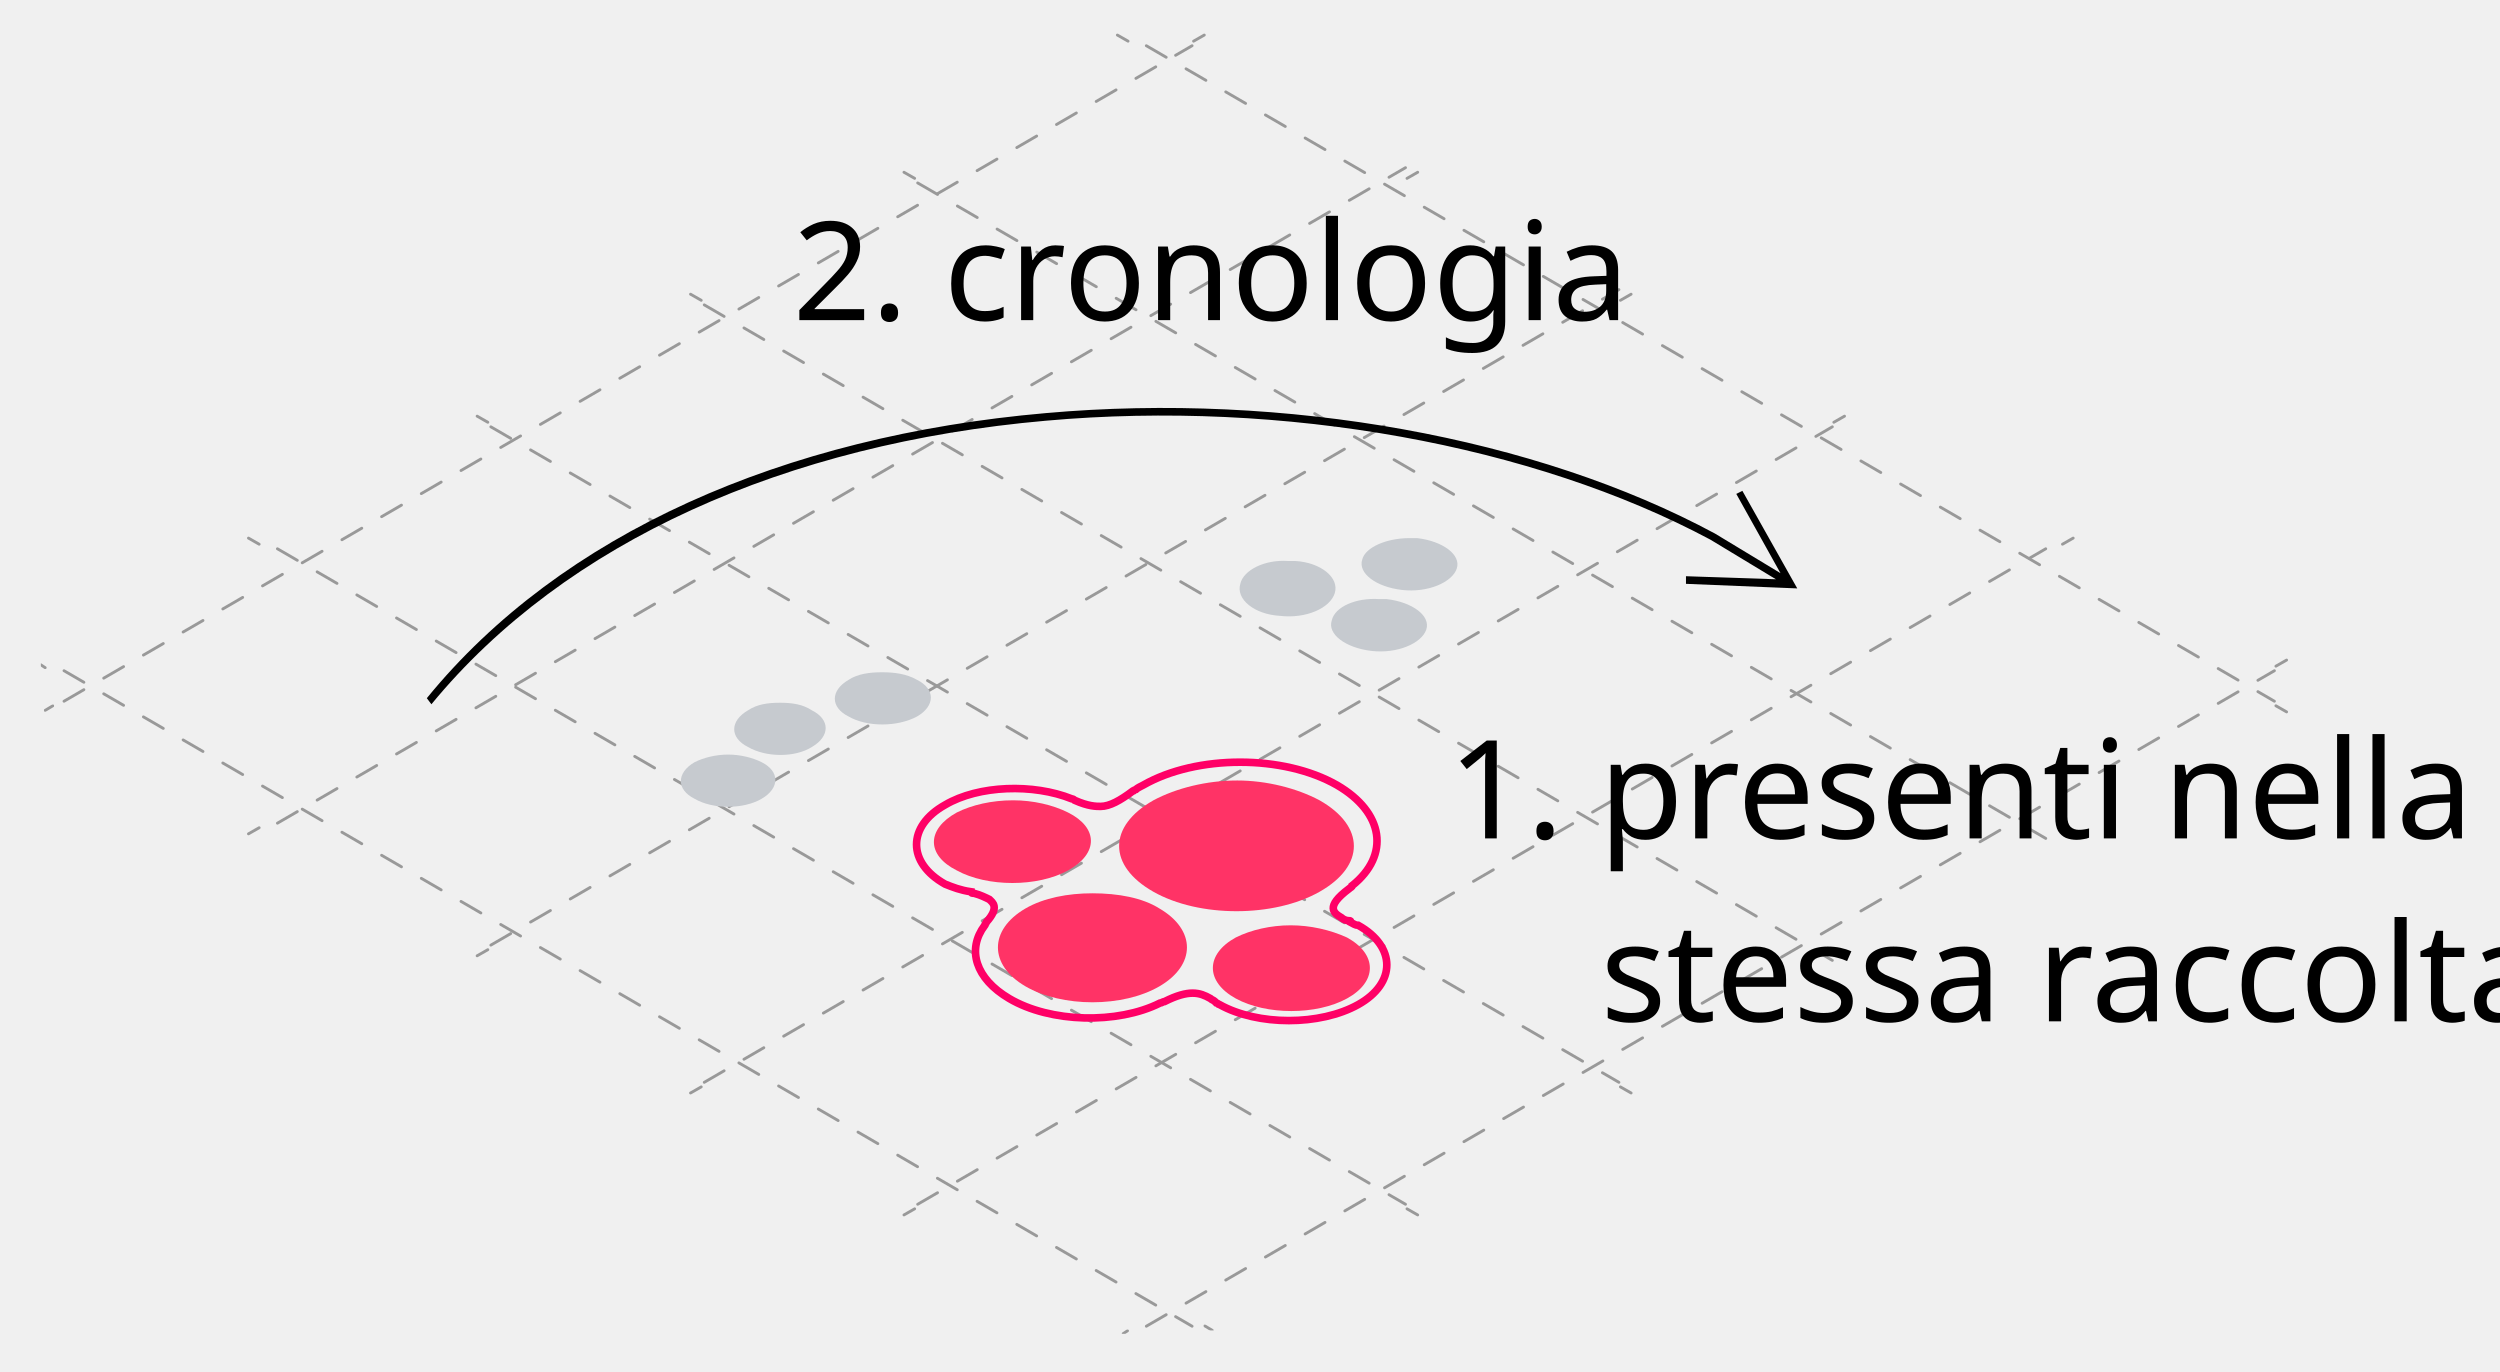
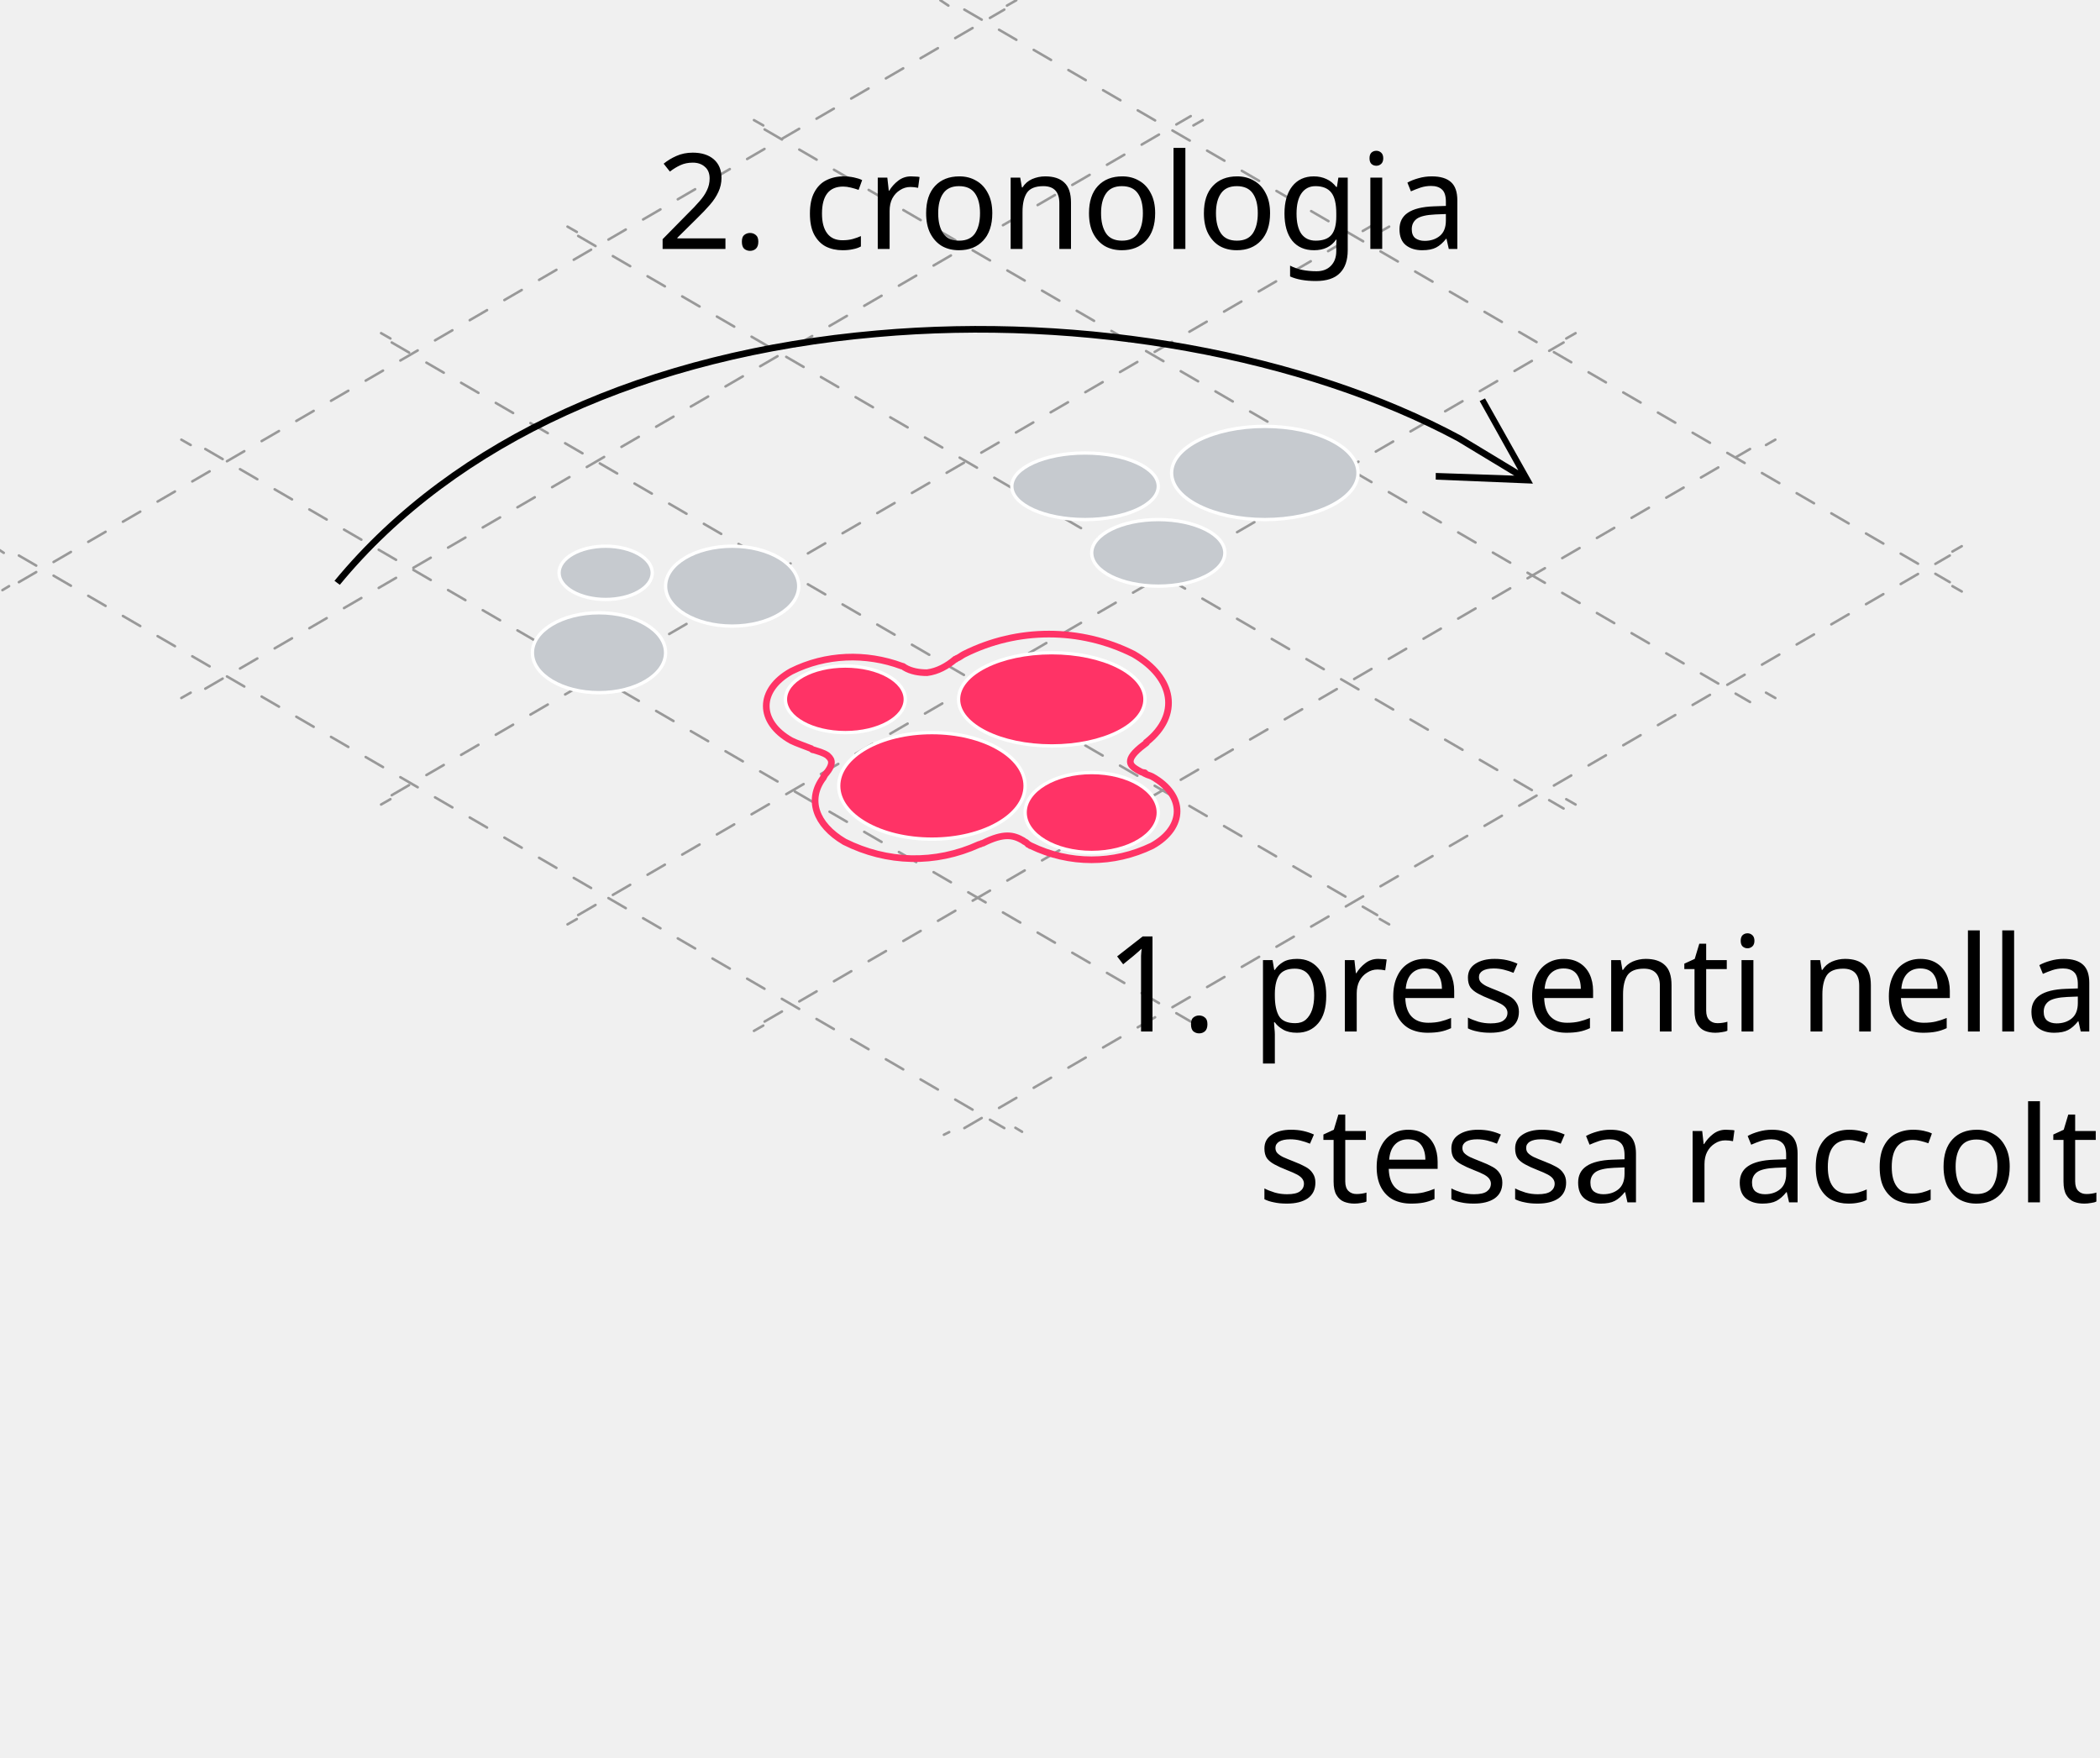
- <svg xmlns="http://www.w3.org/2000/svg" version="1.1" id="Layer_1" x="0px" y="0px" viewBox="0 0 164 90" style="enable-background:new 0 0 164 90;" xml:space="preserve">
+ <svg xmlns="http://www.w3.org/2000/svg" version="1.1" x="0px" y="0px" viewBox="0 0 157.7 132" style="enable-background:new 0 0 157.7 132;" xml:space="preserve">
  <style type="text/css">
- 	.st0{fill:none;stroke:#999999;stroke-width:0.19;stroke-linecap:round;}
- 	.st1{fill:none;stroke:#999999;stroke-width:0.19;stroke-linecap:round;stroke-dasharray:1.506,1.506;}
- 	.st2{filter:url(#Adobe_OpacityMaskFilter);}
- 	.st3{fill-rule:evenodd;clip-rule:evenodd;fill:#FFFFFF;}
- 	.st4{mask:url(#mask-2_1_);fill:none;stroke:#999999;stroke-width:0.19;stroke-linecap:round;}
- 	.st5{filter:url(#Adobe_OpacityMaskFilter_1_);}
- 	.st6{mask:url(#mask-4_1_);fill:none;stroke:#999999;stroke-width:0.19;stroke-linecap:round;}
- 	.st7{filter:url(#Adobe_OpacityMaskFilter_2_);}
- 	.st8{mask:url(#mask-6_1_);fill:none;stroke:#999999;stroke-width:0.19;stroke-linecap:round;}
- 	.st9{filter:url(#Adobe_OpacityMaskFilter_3_);}
- 	.st10{mask:url(#mask-8_1_);fill:none;stroke:#999999;stroke-width:0.19;stroke-linecap:round;}
- 	.st11{fill:none;stroke:#FF0066;stroke-width:0.5;}
- 	.st12{filter:url(#Adobe_OpacityMaskFilter_4_);}
- 	.st13{mask:url(#mask-10_1_);fill-rule:evenodd;clip-rule:evenodd;fill:#FF3366;}
- 	.st14{filter:url(#Adobe_OpacityMaskFilter_5_);}
- 	.st15{mask:url(#mask-12_1_);fill-rule:evenodd;clip-rule:evenodd;fill:#FF3366;}
- 	.st16{filter:url(#Adobe_OpacityMaskFilter_6_);}
- 	
- 		.st17{mask:url(#mask-14_1_);fill-rule:evenodd;clip-rule:evenodd;fill:#C6CACF;stroke:#FFFFFF;stroke-width:0.25;stroke-linejoin:round;}
- 	.st18{filter:url(#Adobe_OpacityMaskFilter_7_);}
- 	
- 		.st19{mask:url(#mask-16_1_);fill-rule:evenodd;clip-rule:evenodd;fill:#C6CACF;stroke:#FFFFFF;stroke-width:0.25;stroke-linejoin:round;}
- 	.st20{filter:url(#Adobe_OpacityMaskFilter_8_);}
- 	
- 		.st21{mask:url(#mask-18_1_);fill-rule:evenodd;clip-rule:evenodd;fill:#C6CACF;stroke:#FFFFFF;stroke-width:0.25;stroke-linejoin:round;}
- 	.st22{filter:url(#Adobe_OpacityMaskFilter_9_);}
- 	.st23{mask:url(#mask-20_1_);fill-rule:evenodd;clip-rule:evenodd;fill:#FF3366;}
- 	.st24{filter:url(#Adobe_OpacityMaskFilter_10_);}
- 	
- 		.st25{mask:url(#mask-22_1_);fill-rule:evenodd;clip-rule:evenodd;fill:#C6CACF;stroke:#FFFFFF;stroke-width:0.25;stroke-linejoin:round;}
- 	.st26{filter:url(#Adobe_OpacityMaskFilter_11_);}
- 	
- 		.st27{mask:url(#mask-24_1_);fill-rule:evenodd;clip-rule:evenodd;fill:#C6CACF;stroke:#FFFFFF;stroke-width:0.25;stroke-linejoin:round;}
- 	.st28{filter:url(#Adobe_OpacityMaskFilter_12_);}
- 	
- 		.st29{mask:url(#mask-26_1_);fill-rule:evenodd;clip-rule:evenodd;fill:#C6CACF;stroke:#FFFFFF;stroke-width:0.25;stroke-linejoin:round;}
- 	.st30{filter:url(#Adobe_OpacityMaskFilter_13_);}
- 	.st31{mask:url(#mask-28_1_);fill-rule:evenodd;clip-rule:evenodd;fill:#FF3366;}
- 	.st32{font-family:'HKGrotesk-Regular';}
- 	.st33{font-size:9px;}
+ 	.st0{fill:none;}
+ 	.st1{fill:none;stroke:#999999;stroke-width:0.19;stroke-linecap:round;}
+ 	.st2{fill:none;stroke:#999999;stroke-width:0.19;stroke-linecap:round;stroke-dasharray:1.506,1.506;}
+ 	.st3{fill:none;stroke:#FF3366;stroke-width:0.5;}
+ 	.st4{fill:#FF3366;stroke:#FFFFFF;stroke-width:0.25;}
+ 	.st5{fill:#C6CACF;stroke:#FFFFFF;stroke-width:0.25;stroke-linejoin:round;}
+ 	.st6{font-family:'HKGrotesk-Regular';}
+ 	.st7{font-size:10px;}
</style>
-   <g id="positioning">
-     <path id="Stroke-1" class="st0" d="M73.3,2.3L74,2.7" />
-     <path id="Stroke-2" class="st1" d="M75.2,3l74,43" />
-     <path id="Stroke-3" class="st0" d="M149.3,46.3l0.7,0.4" />
-     <path id="Stroke-4" class="st0" d="M59.3,11.3l0.7,0.4" />
-     <path id="Stroke-5" class="st1" d="M60.2,12l74,43" />
-     <path id="Stroke-6" class="st0" d="M135.3,54.3l0.7,0.4" />
-     <path id="Stroke-7" class="st0" d="M45.3,19.3l0.7,0.4" />
-     <path id="Stroke-8" class="st1" d="M46.2,20l74,43" />
-     <path id="Stroke-9" class="st0" d="M120.3,62.3l0.7,0.4" />
-     <path id="Stroke-10" class="st0" d="M31.3,27.3l0.7,0.4" />
-     <path id="Stroke-11" class="st1" d="M32.2,28l74,43" />
-     <path id="Stroke-12" class="st0" d="M106.3,71.3l0.7,0.4" />
-     <path id="Stroke-13" class="st0" d="M16.3,35.3l0.7,0.4" />
-     <path id="Stroke-14" class="st1" d="M18.2,36l74,43" />
-     <path id="Stroke-15" class="st0" d="M92.3,79.3l0.7,0.4" />
-     <g id="Group-18" transform="translate(2.163934, 43)">
-       <g id="Clip-17">
- 		</g>
-       <defs>
-         <filter id="Adobe_OpacityMaskFilter" filterUnits="userSpaceOnUse" x="0.5" y="0.5" width="0.5" height="0.4">
-           <feColorMatrix type="matrix" values="1 0 0 0 0  0 1 0 0 0  0 0 1 0 0  0 0 0 1 0" />
-         </filter>
-       </defs>
-       <mask maskUnits="userSpaceOnUse" x="0.5" y="0.5" width="0.5" height="0.4" id="mask-2_1_">
-         <g class="st2">
-           <polygon id="path-1_1_" class="st3" points="0.5,0.4 1,0.4 1,0.9 0.5,0.9     " />
+   <g id="Layer_1">
+ 	</g>
+   <g id="volumi">
+     <rect class="st0" width="157.7" height="132" />
+     <g id="positioning_1_" transform="translate(-2.582 -2.18)">
+       <path id="Stroke-1_1_" class="st1" d="M73.2,2.2l0.6,0.4" />
+       <path id="Stroke-2_1_" class="st2" d="M75,2.9l74,43" />
+       <path id="Stroke-3_1_" class="st1" d="M149.2,46.2l0.7,0.4" />
+       <path id="Stroke-4_1_" class="st1" d="M59.2,11.2l0.7,0.4" />
+       <path id="Stroke-5_1_" class="st2" d="M60,11.9l74,43" />
+       <path id="Stroke-6_1_" class="st1" d="M135.2,54.2l0.7,0.4" />
+       <path id="Stroke-7_1_" class="st1" d="M45.2,19.2l0.7,0.4" />
+       <path id="Stroke-8_1_" class="st2" d="M46,19.9l74,43" />
+       <path id="Stroke-9_1_" class="st1" d="M120.2,62.2l0.7,0.4" />
+       <path id="Stroke-10_1_" class="st1" d="M31.2,27.2l0.7,0.4" />
+       <path id="Stroke-11_1_" class="st2" d="M32,27.9l74,43" />
+       <path id="Stroke-12_1_" class="st1" d="M106.2,71.2l0.7,0.4" />
+       <path id="Stroke-13_1_" class="st1" d="M16.2,35.2l0.7,0.4" />
+       <path id="Stroke-14_1_" class="st2" d="M18,35.9l74,43" />
+       <path id="Stroke-15_1_" class="st1" d="M92.2,79.2l0.7,0.4" />
+       <g id="Group-18_1_" transform="translate(2.164 43)">
+         <path id="Stroke-16_1_" class="st1" d="M0.4,0.5l0.3,0.2" />
+       </g>
+       <path id="Stroke-19_1_" class="st2" d="M4,43.9l74,43" />
+       <g id="Group-26_1_" transform="translate(2.164 46)">
+         <g id="Group-22_1_" transform="translate(76.569 40.576)">
+           <path id="Stroke-20_1_" class="st1" d="M0.1,0.3l0.5,0.3" />
        </g>
-       </mask>
-       <path id="Stroke-16" class="st4" d="M0.5,0.6l0.3,0.2" />
+         <g id="Group-25_1_">
+           <path id="Stroke-23_1_" class="st1" d="M0.6,0.5l0.5-0.3" />
+         </g>
+       </g>
+       <path id="Stroke-27_1_" class="st2" d="M4,45.9l74-43" />
+       <path id="Stroke-28_1_" class="st1" d="M78.2,2.6l0.7-0.4" />
+       <path id="Stroke-29_1_" class="st1" d="M16.2,54.6l0.7-0.4" />
+       <path id="Stroke-30_1_" class="st2" d="M18,53.9l74-43" />
+       <path id="Stroke-31_1_" class="st1" d="M92.2,11.6l0.7-0.4" />
+       <path id="Stroke-32_1_" class="st1" d="M31.2,62.6l0.7-0.4" />
+       <path id="Stroke-33_1_" class="st2" d="M32,61.9l74-43" />
+       <path id="Stroke-34_1_" class="st1" d="M106.2,19.6l0.7-0.4" />
+       <path id="Stroke-35_1_" class="st1" d="M45.2,71.6l0.7-0.4" />
+       <path id="Stroke-36_1_" class="st2" d="M46,70.9l74-43" />
+       <path id="Stroke-37_1_" class="st1" d="M120.2,27.6l0.7-0.4" />
+       <path id="Stroke-38_1_" class="st1" d="M59.2,79.6l0.7-0.4" />
+       <path id="Stroke-39_1_" class="st2" d="M60,78.9l74-43" />
+       <path id="Stroke-40_1_" class="st1" d="M135.2,35.6l0.7-0.4" />
+       <g id="Group-43_1_" transform="translate(73.164 87)">
+         <path id="Stroke-41_1_" class="st1" d="M0.3,0.4l0.4-0.2" />
+       </g>
+       <path id="Stroke-44_1_" class="st2" d="M75,86.9l74-43" />
+       <path id="Stroke-45_1_" class="st1" d="M149.2,43.6l0.7-0.4" />
+       <path id="Stroke-46_1_" class="st3" d="M66,65.4c-2.2-1.3-2.8-3.2-1.6-4.8c0-0.1,0.1-0.1,0.1-0.2c0.9-1,0.4-1.3,0.2-1.5    c-0.3-0.2-0.7-0.3-1-0.4c-0.1,0-0.1,0-0.2-0.1C63,58.2,62.4,58,62,57.8c-2.5-1.4-2.5-3.8,0-5.2c2.6-1.3,5.6-1.4,8.3-0.4    c0.1,0,0.2,0.1,0.2,0.1c0.5,0.3,1.1,0.4,1.7,0.4c0.8-0.1,1.5-0.5,2.1-1c0.1,0,0.1-0.1,0.2-0.1c0.2-0.1,0.3-0.2,0.5-0.3    c4-2,8.7-2,12.7,0c3.1,1.8,3.5,4.6,1,6.6c0,0.1-0.1,0.1-0.2,0.2c-1.6,1.2-1,1.6-0.5,1.9l0,0c0.2,0.1,0.3,0.2,0.5,0.2    c0,0,0.1,0,0.1,0.1l0,0c0.2,0.1,0.3,0.1,0.5,0.2c2.5,1.4,2.5,3.8,0,5.2c-2.9,1.4-6.2,1.4-9.1,0c-0.1,0-0.1-0.1-0.2-0.1l-0.1-0.1    c-0.1-0.1-0.2-0.1-0.3-0.2c-0.7-0.4-1.4-0.6-3,0.2c-0.1,0-0.2,0.1-0.3,0.1C72.8,67.1,69.2,67,66,65.4z" />
+       <g id="Group-77_1_" transform="translate(65.164 58)">
+         <ellipse id="Ellipse_12" class="st4" cx="7.4" cy="3.2" rx="7" ry="4" />
+         <ellipse id="Ellipse_18" class="st4" cx="16.4" cy="-3.3" rx="7" ry="3.5" />
+         <ellipse id="Ellipse_19" class="st5" cx="18.9" cy="-19.3" rx="5.5" ry="2.5" />
+         <ellipse id="Ellipse_20" class="st5" cx="24.4" cy="-14.3" rx="5" ry="2.5" />
+         <ellipse id="Ellipse_21" class="st5" cx="32.4" cy="-20.3" rx="7" ry="3.5" />
+         <ellipse id="Ellipse_16" class="st4" cx="0.9" cy="-3.3" rx="4.5" ry="2.5" />
+         <ellipse id="Ellipse_17" class="st4" cx="19.4" cy="5.2" rx="5" ry="3" />
+         <ellipse id="Ellipse_13" class="st5" cx="-17.6" cy="-6.8" rx="5" ry="3" />
+         <ellipse id="Ellipse_14" class="st5" cx="-17.1" cy="-12.8" rx="3.5" ry="2" />
+         <ellipse id="Ellipse_15" class="st5" cx="-7.6" cy="-11.8" rx="5" ry="3" />
+       </g>
+       <path id="Path-3_2_" d="M116.6,37.5l-2.9-5.2l0.4-0.2l3.6,6.4l-7.3-0.3v-0.5l5.9,0.2l-4.3-2.6c-11.6-6.2-28-9.2-43.6-7.8    c-17,1.5-31.5,7.9-40.3,18.6l-0.4-0.3c9-10.9,23.6-17.3,40.7-18.8c15.7-1.4,32.2,1.6,43.9,7.9L116.6,37.5z" />
+       <text transform="matrix(1 0 0 1 85.5823 79.6458)" class="st6 st7">1. presenti nella</text>
+       <text transform="matrix(1 0 0 1 97.0181 92.4769)" class="st6 st7">stessa raccolta</text>
+       <text transform="matrix(1 0 0 1 51.8563 20.8785)" class="st6 st7">2. cronologia</text>
    </g>
-     <path id="Stroke-19" class="st1" d="M4.2,44l74,43" />
-     <g id="Group-26" transform="translate(2.163934, 46)">
-       <g id="Group-22" transform="translate(76.56881, 40.57627)">
-         <g id="Clip-21">
- 			</g>
-         <defs>
-           <filter id="Adobe_OpacityMaskFilter_1_" filterUnits="userSpaceOnUse" x="0.2" y="0.3" width="0.7" height="0.5">
-             <feColorMatrix type="matrix" values="1 0 0 0 0  0 1 0 0 0  0 0 1 0 0  0 0 0 1 0" />
-           </filter>
-         </defs>
-         <mask maskUnits="userSpaceOnUse" x="0.2" y="0.3" width="0.7" height="0.5" id="mask-4_1_">
-           <g class="st5">
-             <polygon id="path-3_1_" class="st3" points="0.2,0.2 0.9,0.2 0.9,0.7 0.2,0.7      " />
-           </g>
-         </mask>
-         <path id="Stroke-20" class="st6" d="M0.3,0.4l0.5,0.3" />
-       </g>
-       <g id="Group-25">
-         <g id="Clip-24">
- 			</g>
-         <defs>
-           <filter id="Adobe_OpacityMaskFilter_2_" filterUnits="userSpaceOnUse" x="0.7" y="0.2" width="0.7" height="0.5">
-             <feColorMatrix type="matrix" values="1 0 0 0 0  0 1 0 0 0  0 0 1 0 0  0 0 0 1 0" />
-           </filter>
-         </defs>
-         <mask maskUnits="userSpaceOnUse" x="0.7" y="0.2" width="0.7" height="0.5" id="mask-6_1_">
-           <g class="st7">
-             <polygon id="path-5_1_" class="st3" points="0.7,0.1 1.4,0.1 1.4,0.8 0.7,0.8      " />
-           </g>
-         </mask>
-         <path id="Stroke-23" class="st8" d="M0.8,0.6l0.5-0.3" />
-       </g>
-     </g>
-     <path id="Stroke-27" class="st1" d="M4.2,46l74-43" />
-     <path id="Stroke-28" class="st0" d="M78.3,2.7L79,2.3" />
-     <path id="Stroke-29" class="st0" d="M16.3,54.7l0.7-0.4" />
-     <path id="Stroke-30" class="st1" d="M18.2,54l74-43" />
-     <path id="Stroke-31" class="st0" d="M92.3,11.7l0.7-0.4" />
-     <path id="Stroke-32" class="st0" d="M31.3,62.7l0.7-0.4" />
-     <path id="Stroke-33" class="st1" d="M32.2,62l74-43" />
-     <path id="Stroke-34" class="st0" d="M106.3,19.7l0.7-0.4" />
-     <path id="Stroke-35" class="st0" d="M45.3,71.7l0.7-0.4" />
-     <path id="Stroke-36" class="st1" d="M46.2,71l74-43" />
-     <path id="Stroke-37" class="st0" d="M120.3,27.7l0.7-0.4" />
-     <path id="Stroke-38" class="st0" d="M59.3,79.7l0.7-0.4" />
-     <path id="Stroke-39" class="st1" d="M60.2,79l74-43" />
-     <path id="Stroke-40" class="st0" d="M135.3,35.7l0.7-0.4" />
-     <g id="Group-43" transform="translate(73.16393, 87)">
-       <g id="Clip-42">
- 		</g>
-       <defs>
-         <filter id="Adobe_OpacityMaskFilter_3_" filterUnits="userSpaceOnUse" x="0.4" y="0.2" width="0.5" height="0.4">
-           <feColorMatrix type="matrix" values="1 0 0 0 0  0 1 0 0 0  0 0 1 0 0  0 0 0 1 0" />
-         </filter>
-       </defs>
-       <mask maskUnits="userSpaceOnUse" x="0.4" y="0.2" width="0.5" height="0.4" id="mask-8_1_">
-         <g class="st9">
-           <polygon id="path-7_1_" class="st3" points="0.4,0.1 0.9,0.1 0.9,0.5 0.4,0.5     " />
-         </g>
-       </mask>
-       <path id="Stroke-41" class="st10" d="M0.5,0.5l0.3-0.2" />
-     </g>
-     <path id="Stroke-44" class="st1" d="M75.2,87l74-43" />
-     <path id="Stroke-45" class="st0" d="M149.3,43.7l0.7-0.4" />
-     <path id="Stroke-46" class="st11" d="M66.2,65.5c-2.2-1.3-2.8-3.2-1.6-4.8c0-0.1,0.1-0.1,0.1-0.2c0.9-1,0.4-1.3,0.2-1.5   c-0.2-0.1-0.6-0.3-1-0.4c-0.1,0-0.2,0-0.2-0.1C63,58.4,62.5,58.2,62,58c-2.5-1.4-2.5-3.8,0-5.2c2.2-1.3,5.8-1.4,8.3-0.4   c0.1,0,0.2,0.1,0.2,0.1c0.9,0.4,1.4,0.4,1.7,0.4c0.6,0,1.3-0.4,2.1-1c0.1,0,0.1-0.1,0.2-0.1c0.1-0.1,0.3-0.2,0.5-0.3   c3.5-2,9.2-2,12.7,0c3.1,1.8,3.5,4.6,1,6.6c0,0.1-0.1,0.1-0.2,0.2c-1.6,1.2-1,1.6-0.5,1.9l0,0c0.1,0.1,0.3,0.2,0.5,0.2   c0.1,0,0.1,0,0.1,0.1c0,0,0,0,0,0c0.2,0.1,0.3,0.2,0.5,0.2c2.5,1.4,2.5,3.8,0,5.2c-2.5,1.4-6.6,1.4-9.1,0c-0.1,0-0.1-0.1-0.2-0.1   c0,0-0.1-0.1-0.1-0.1c-0.1-0.1-0.2-0.1-0.3-0.2c-0.7-0.4-1.4-0.6-3,0.2c-0.1,0-0.2,0.1-0.3,0.1C73.3,67.2,68.9,67.1,66.2,65.5z" />
-     <g id="Group-50" transform="translate(79.16393, 60)">
-       <g id="Clip-49">
- 		</g>
-       <defs>
-         <filter id="Adobe_OpacityMaskFilter_4_" filterUnits="userSpaceOnUse" x="-7" y="-3.4" width="24.9" height="13.7">
-           <feColorMatrix type="matrix" values="1 0 0 0 0  0 1 0 0 0  0 0 1 0 0  0 0 0 1 0" />
-         </filter>
-       </defs>
-       <mask maskUnits="userSpaceOnUse" x="-7" y="-3.4" width="24.9" height="13.7" id="mask-10_1_">
-         <g class="st12">
-           <path id="path-9_1_" class="st3" d="M1.9,1.5c-2,1.1-2,2.9,0,4l0,0c2,1.1,5.3,1.1,7.3,0l0,0c2-1.1,2-2.9,0-4l0,0      C8.1,1,6.8,0.7,5.5,0.7l0,0C4.2,0.7,2.9,1,1.9,1.5L1.9,1.5z" />
-         </g>
-       </mask>
-       <polygon id="Fill-48" class="st13" points="5.5,-3.4 18,3.5 5.5,10.4 -7,3.5   " />
-     </g>
-     <g id="Group-53" transform="translate(73.16393, 51)">
-       <g id="Clip-52">
- 		</g>
-       <defs>
-         <filter id="Adobe_OpacityMaskFilter_5_" filterUnits="userSpaceOnUse" x="-8.1" y="-4.3" width="32.1" height="17.6">
-           <feColorMatrix type="matrix" values="1 0 0 0 0  0 1 0 0 0  0 0 1 0 0  0 0 0 1 0" />
-         </filter>
-       </defs>
-       <mask maskUnits="userSpaceOnUse" x="-8.1" y="-4.3" width="32.1" height="17.6" id="mask-12_1_">
-         <g class="st14">
-           <path id="path-11_1_" class="st3" d="M2.5,1.5c-3,1.7-3,4.3,0,6l0,0c3,1.7,7.9,1.7,10.9,0l0,0c3-1.7,3-4.3,0-6l0,0      C11.9,0.7,9.9,0.2,8,0.2l0,0C6,0.2,4,0.7,2.5,1.5L2.5,1.5z" />
-         </g>
-       </mask>
-       <polygon id="Fill-51" class="st15" points="8,-4.3 24,4.5 8,13.3 -8.1,4.5   " />
-     </g>
-     <g id="Group-56" transform="translate(44.16393, 49)">
-       <g id="Clip-55">
- 		</g>
-       <defs>
-         <filter id="Adobe_OpacityMaskFilter_6_" filterUnits="userSpaceOnUse" x="-5.9" y="-3" width="19" height="10.6">
-           <feColorMatrix type="matrix" values="1 0 0 0 0  0 1 0 0 0  0 0 1 0 0  0 0 0 1 0" />
-         </filter>
-       </defs>
-       <mask maskUnits="userSpaceOnUse" x="-5.9" y="-3" width="19" height="10.6" id="mask-14_1_">
-         <g class="st16">
-           <path id="path-13_1_" class="st3" d="M1.4,1c-1.2,0.7-1.2,1.8,0,2.4l0,0c1.2,0.7,3.2,0.7,4.4,0l0,0c1.2-0.7,1.2-1.8,0-2.4l0,0      C5.2,0.7,4.4,0.5,3.6,0.5l0,0C2.8,0.5,2,0.7,1.4,1L1.4,1z" />
-         </g>
-       </mask>
-       <polygon id="Fill-54" class="st17" points="3.6,-2.9 13,2.3 3.6,7.4 -5.8,2.3   " />
-     </g>
-     <g id="Group-59" transform="translate(54.16393, 44)">
-       <g id="Clip-58">
- 		</g>
-       <defs>
-         <filter id="Adobe_OpacityMaskFilter_7_" filterUnits="userSpaceOnUse" x="-5.8" y="-3.5" width="19" height="10.6">
-           <feColorMatrix type="matrix" values="1 0 0 0 0  0 1 0 0 0  0 0 1 0 0  0 0 0 1 0" />
-         </filter>
-       </defs>
-       <mask maskUnits="userSpaceOnUse" x="-5.8" y="-3.5" width="19" height="10.6" id="mask-16_1_">
-         <g class="st18">
-           <path id="path-15_1_" class="st3" d="M1.5,0.6C0.3,1.3,0.3,2.4,1.5,3l0,0C2.7,3.7,4.7,3.7,6,3l0,0c1.2-0.7,1.2-1.8,0-2.4l0,0      C5.3,0.2,4.5,0.1,3.7,0.1l0,0C2.9,0.1,2.1,0.2,1.5,0.6L1.5,0.6z" />
-         </g>
-       </mask>
-       <polygon id="Fill-57" class="st19" points="3.7,-3.4 13.1,1.8 3.7,7 -5.7,1.8   " />
-     </g>
-     <g id="Group-62" transform="translate(48.16393, 46)">
-       <g id="Clip-61">
- 		</g>
-       <defs>
-         <filter id="Adobe_OpacityMaskFilter_8_" filterUnits="userSpaceOnUse" x="-6.1" y="-3.5" width="18.1" height="10.6">
-           <feColorMatrix type="matrix" values="1 0 0 0 0  0 1 0 0 0  0 0 1 0 0  0 0 0 1 0" />
-         </filter>
-       </defs>
-       <mask maskUnits="userSpaceOnUse" x="-6.1" y="-3.5" width="18.1" height="10.6" id="mask-18_1_">
-         <g class="st20">
-           <path id="path-17_1_" class="st3" d="M0.9,0.6c-1.2,0.7-1.2,1.8,0,2.4l0,0C2.1,3.7,4,3.7,5.1,3l0,0c1.2-0.7,1.2-1.8,0-2.4l0,0      C4.5,0.2,3.8,0.1,3,0.1l0,0C2.2,0.1,1.5,0.2,0.9,0.6L0.9,0.6z" />
-         </g>
-       </mask>
-       <polygon id="Fill-60" class="st21" points="3,-3.4 12,1.8 3,7 -5.9,1.8   " />
-     </g>
-     <g id="Group-65" transform="translate(61.16393, 52)">
-       <g id="Clip-64">
- 		</g>
-       <defs>
-         <filter id="Adobe_OpacityMaskFilter_9_" filterUnits="userSpaceOnUse" x="-7.2" y="-3.3" width="24.9" height="13.1">
-           <feColorMatrix type="matrix" values="1 0 0 0 0  0 1 0 0 0  0 0 1 0 0  0 0 0 1 0" />
-         </filter>
-       </defs>
-       <mask maskUnits="userSpaceOnUse" x="-7.2" y="-3.3" width="24.9" height="13.1" id="mask-20_1_">
-         <g class="st22">
-           <path id="path-19_1_" class="st3" d="M1.6,1.3c-2,1.1-2,2.8,0,3.8l0,0c2,1.1,5.3,1.1,7.3,0l0,0c2-1.1,2-2.8,0-3.8l0,0      c-1-0.5-2.3-0.8-3.6-0.8l0,0C3.9,0.5,2.6,0.8,1.6,1.3L1.6,1.3z" />
-         </g>
-       </mask>
-       <polygon id="Fill-63" class="st23" points="5.2,-3.3 17.7,3.2 5.2,9.7 -7.2,3.2   " />
-     </g>
-     <g id="Group-68" transform="translate(81.16393, 36)">
-       <g id="Clip-67">
- 		</g>
-       <defs>
-         <filter id="Adobe_OpacityMaskFilter_10_" filterUnits="userSpaceOnUse" x="-6.3" y="-3.1" width="19" height="11.3">
-           <feColorMatrix type="matrix" values="1 0 0 0 0  0 1 0 0 0  0 0 1 0 0  0 0 0 1 0" />
-         </filter>
-       </defs>
-       <mask maskUnits="userSpaceOnUse" x="-6.3" y="-3.1" width="19" height="11.3" id="mask-22_1_">
-         <g class="st24">
-           <path id="path-21_1_" class="st3" d="M0.2,2.3c-0.3,1,0.9,2,2.6,2.1l0,0c1.7,0.2,3.3-0.5,3.6-1.5l0,0c0.3-1-0.9-2-2.6-2.1l0,0      c-0.2,0-0.4,0-0.5,0l0,0C1.8,0.7,0.4,1.4,0.2,2.3L0.2,2.3z" />
-         </g>
-       </mask>
-       <polygon id="Fill-66" class="st25" points="3.3,-3 12.7,2.6 3.3,8.1 -6.1,2.6   " />
-     </g>
-     <g id="Group-71" transform="translate(87.16393, 39)">
-       <g id="Clip-70">
- 		</g>
-       <defs>
-         <filter id="Adobe_OpacityMaskFilter_11_" filterUnits="userSpaceOnUse" x="-6.2" y="-3.3" width="19" height="10.6">
-           <feColorMatrix type="matrix" values="1 0 0 0 0  0 1 0 0 0  0 0 1 0 0  0 0 0 1 0" />
-         </filter>
-       </defs>
-       <mask maskUnits="userSpaceOnUse" x="-6.2" y="-3.3" width="19" height="10.6" id="mask-24_1_">
-         <g class="st26">
-           <path id="path-23_1_" class="st3" d="M0.2,1.7c-0.3,0.9,0.9,1.8,2.6,2l0,0c1.7,0.2,3.3-0.5,3.6-1.4l0,0c0.3-0.9-0.9-1.8-2.6-2      l0,0c-0.2,0-0.4,0-0.5,0l0,0C1.8,0.2,0.4,0.8,0.2,1.7L0.2,1.7z" />
-         </g>
-       </mask>
-       <polygon id="Fill-69" class="st27" points="3.3,-3.2 12.7,2 3.3,7.1 -6.1,2   " />
-     </g>
-     <g id="Group-74" transform="translate(89.16393, 35)">
-       <g id="Clip-73">
- 		</g>
-       <defs>
-         <filter id="Adobe_OpacityMaskFilter_12_" filterUnits="userSpaceOnUse" x="-6.3" y="-3.3" width="19" height="10.6">
-           <feColorMatrix type="matrix" values="1 0 0 0 0  0 1 0 0 0  0 0 1 0 0  0 0 0 1 0" />
-         </filter>
-       </defs>
-       <mask maskUnits="userSpaceOnUse" x="-6.3" y="-3.3" width="19" height="10.6" id="mask-26_1_">
-         <g class="st28">
-           <path id="path-25_1_" class="st3" d="M0.2,1.7c-0.3,0.9,0.9,1.8,2.6,2l0,0c1.7,0.2,3.3-0.5,3.6-1.4l0,0c0.3-0.9-0.9-1.8-2.6-2      l0,0c-0.2,0-0.4,0-0.5,0l0,0C1.8,0.3,0.4,0.9,0.2,1.7L0.2,1.7z" />
-         </g>
-       </mask>
-       <polygon id="Fill-72" class="st29" points="3.3,-3.2 12.7,2 3.3,7.2 -6.1,2   " />
-     </g>
-     <g id="Group-77" transform="translate(65.16393, 58)">
-       <g id="Clip-76">
- 		</g>
-       <defs>
-         <filter id="Adobe_OpacityMaskFilter_13_" filterUnits="userSpaceOnUse" x="-7.4" y="-3.9" width="27.9" height="16.2">
-           <feColorMatrix type="matrix" values="1 0 0 0 0  0 1 0 0 0  0 0 1 0 0  0 0 0 1 0" />
-         </filter>
-       </defs>
-       <mask maskUnits="userSpaceOnUse" x="-7.4" y="-3.9" width="27.9" height="16.2" id="mask-28_1_">
-         <g class="st30">
-           <path id="path-27_1_" class="st3" d="M2.1,1.6c-2.4,1.4-2.4,3.7,0,5.1l0,0c2.4,1.4,6.4,1.4,8.8,0l0,0c2.4-1.4,2.4-3.7,0-5.1l0,0      C9.8,0.9,8.2,0.6,6.5,0.6l0,0C4.9,0.6,3.3,0.9,2.1,1.6L2.1,1.6z" />
-         </g>
-       </mask>
-       <polygon id="Fill-75" class="st31" points="6.5,-3.9 20.5,4.2 6.5,12.3 -7.4,4.2   " />
-     </g>
-     <path id="Path-3" d="M116.8,37.6l-2.9-5.2l0.4-0.2l3.6,6.4l-7.3-0.3l0-0.5l5.9,0.2l-4.3-2.6c-11.6-6.2-28-9.2-43.6-7.8   c-17,1.5-31.5,7.9-40.3,18.6L28,45.8C36.8,35,51.4,28.6,68.6,27.1c15.7-1.4,32.2,1.6,43.9,7.9L116.8,37.6z" />
-     <text transform="matrix(1 0 0 1 95 55)" class="st32 st33">1. presenti nella</text>
-     <text transform="matrix(1 0 0 1 105 67)" class="st32 st33">stessa raccolta</text>
-     <text transform="matrix(1 0 0 1 52 21)" class="st32 st33">2. cronologia</text>
  </g>
</svg>
